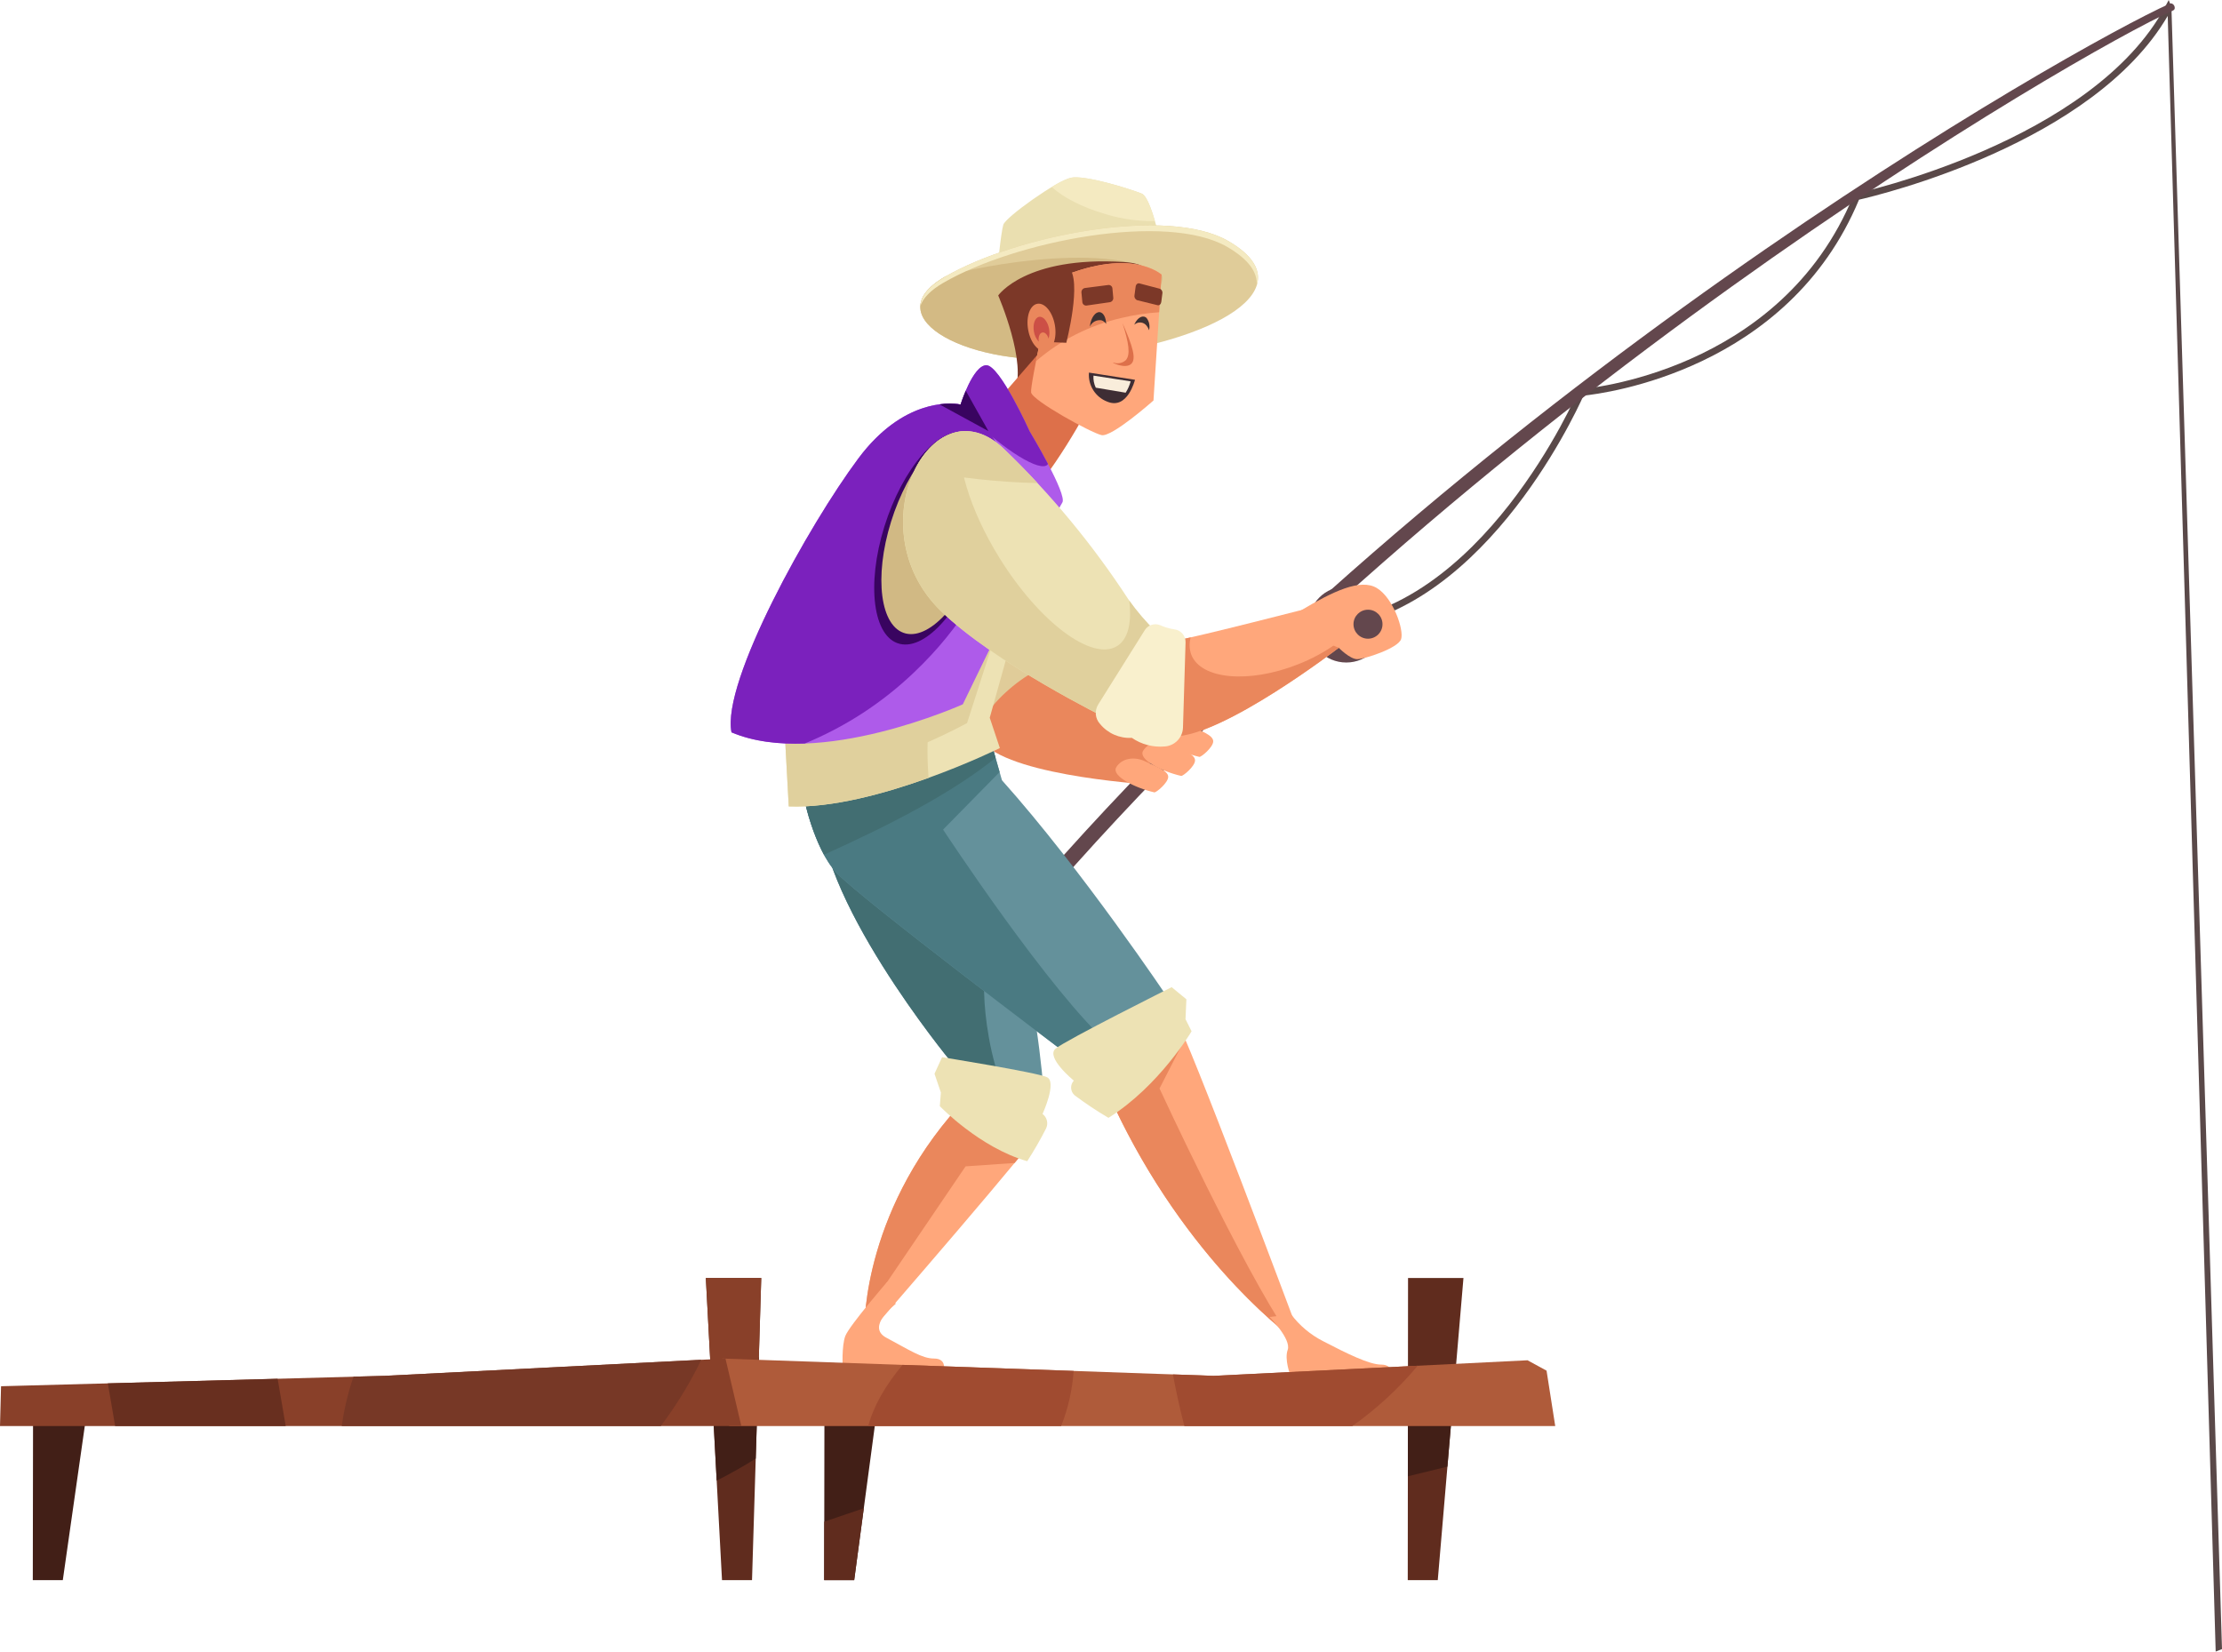
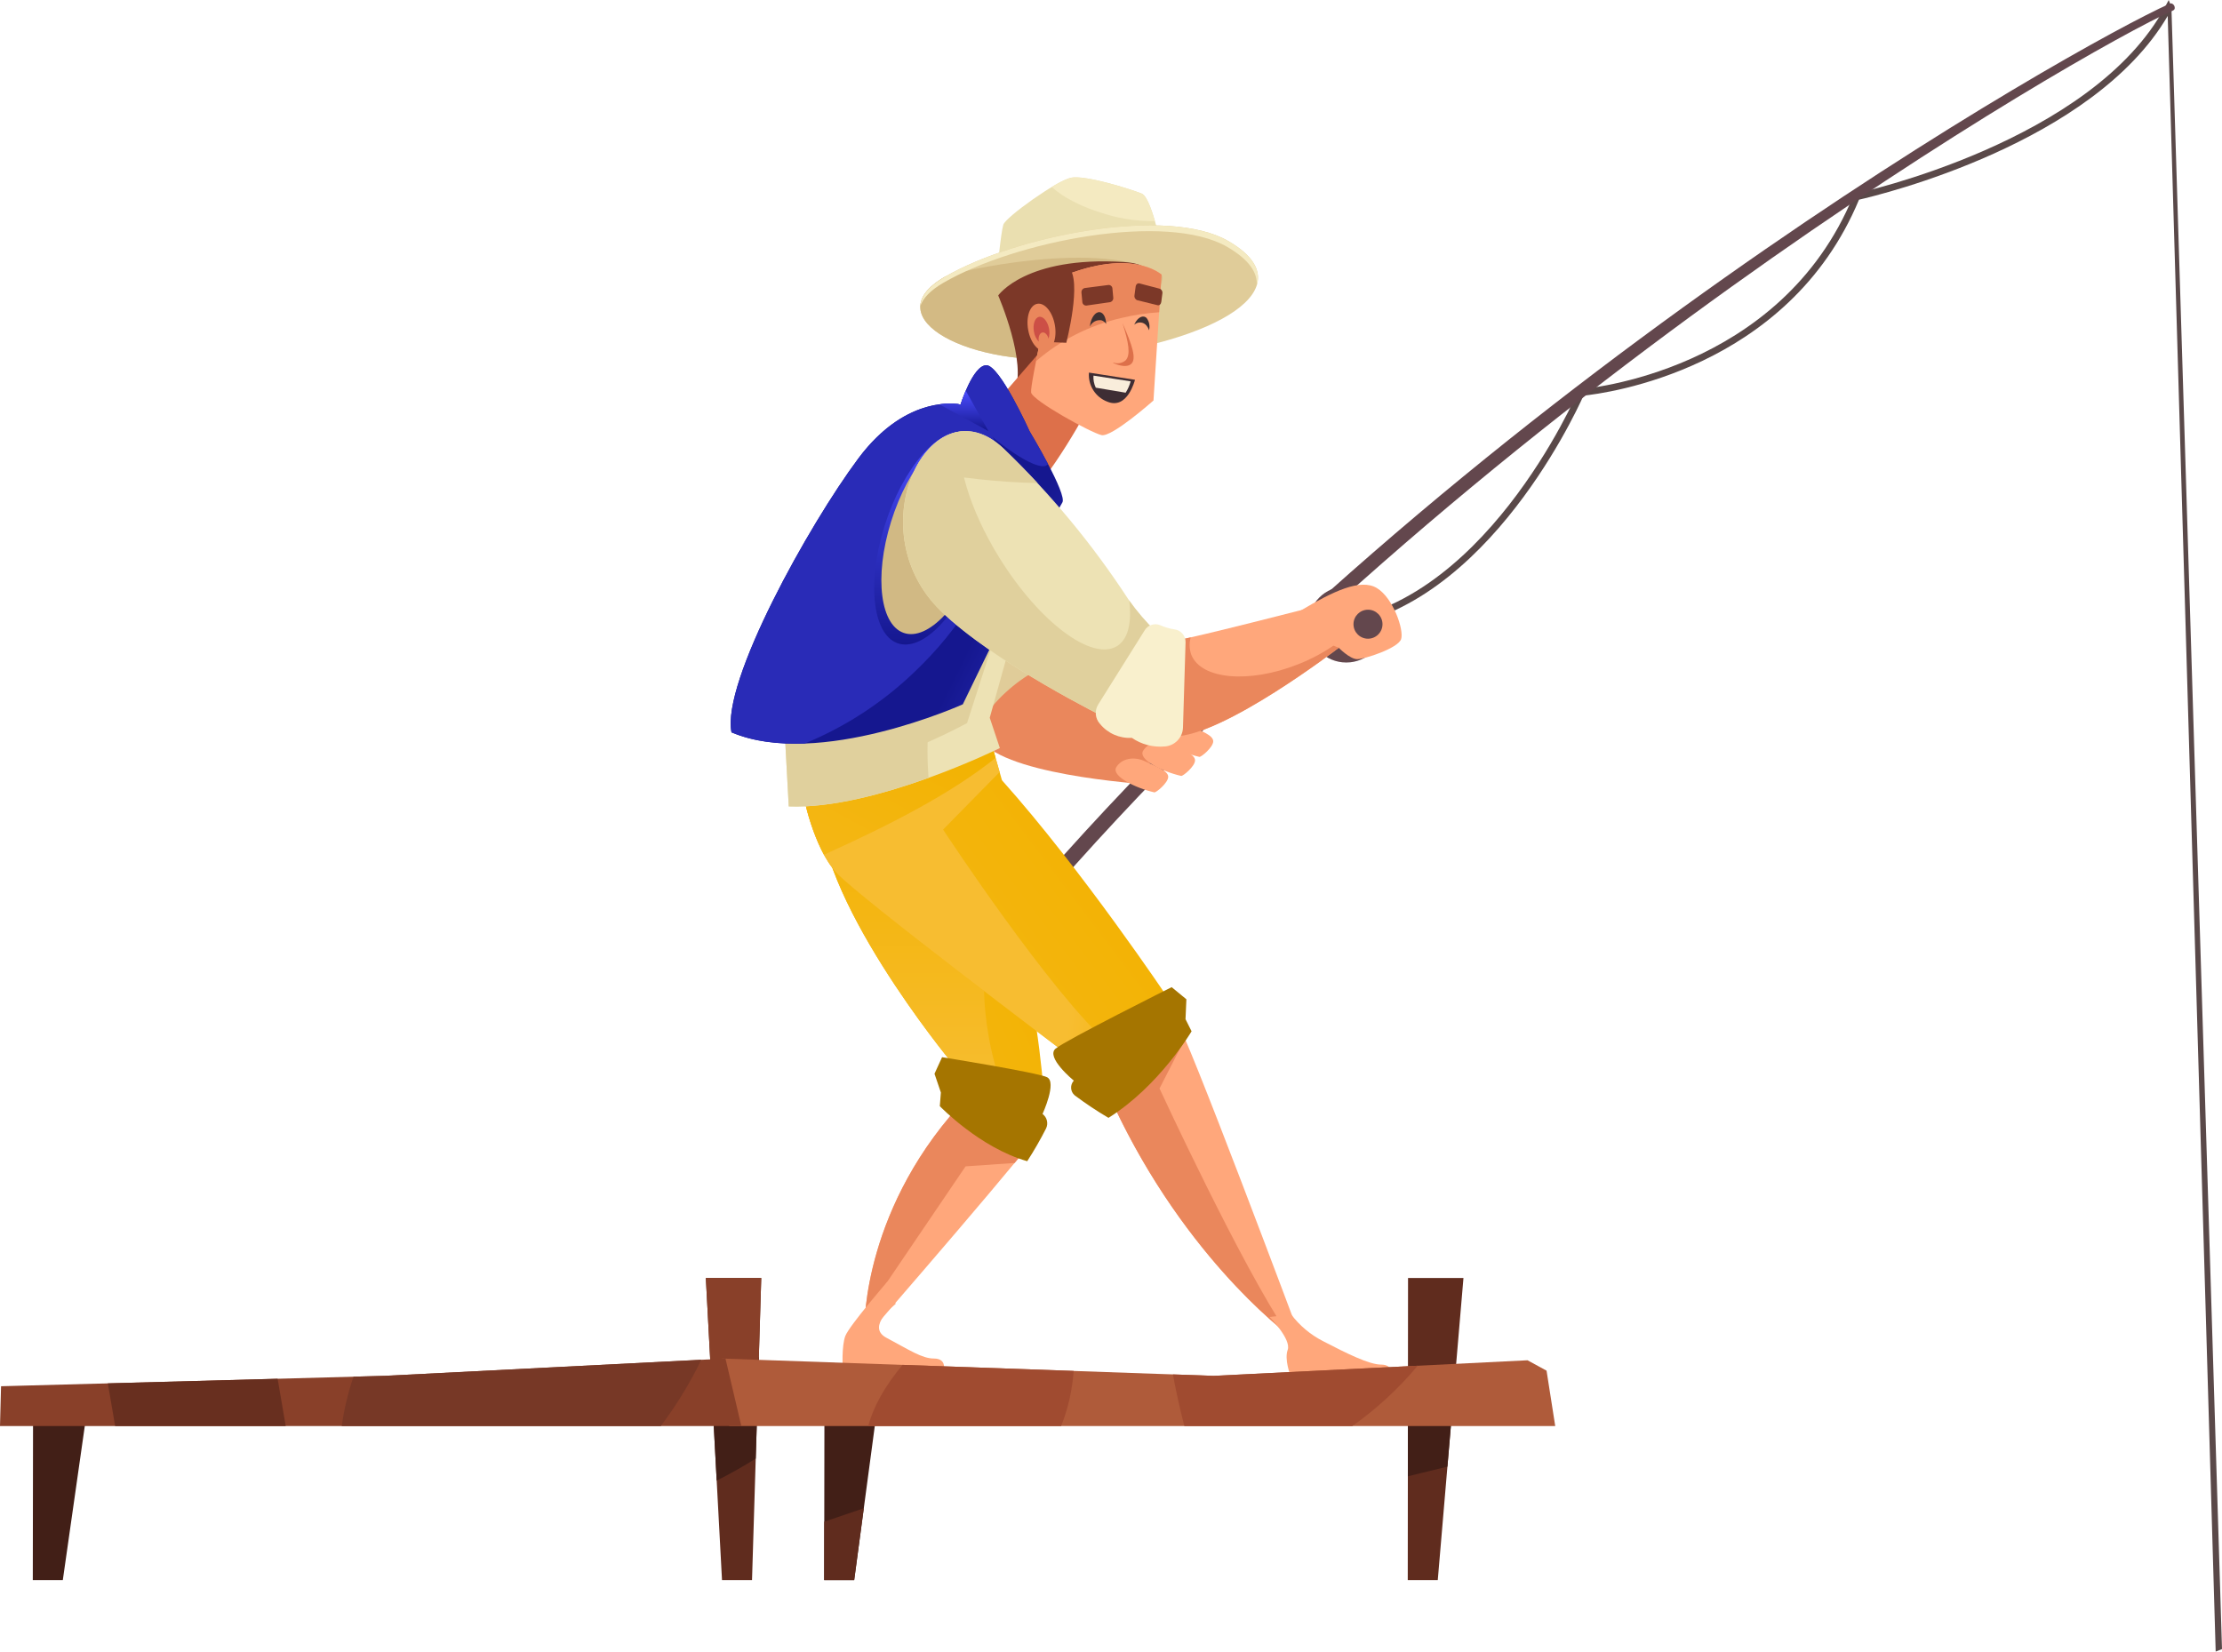
- <svg xmlns="http://www.w3.org/2000/svg" width="502.02" height="373.206" viewBox="0 0 502.02 373.206">
-   <g id="left-fisherman" transform="translate(-78.148 0.003)">
+ <svg xmlns="http://www.w3.org/2000/svg" xmlns:xlink="http://www.w3.org/1999/xlink" width="502.02" height="373.206" viewBox="0 0 502.02 373.206">
+   <defs>
+     <linearGradient id="linear-gradient" x1="0.943" y1="0.323" x2="-0.707" y2="1.372" gradientUnits="objectBoundingBox">
+       <stop offset="0" stop-color="#f2b200" />
+       <stop offset="1" stop-color="#f7bd31" />
+     </linearGradient>
+     <linearGradient id="linear-gradient-2" x1="0.5" y1="0" x2="0.5" y2="1" xlink:href="#linear-gradient" />
+     <linearGradient id="linear-gradient-4" x1="1.244" y1="0.88" x2="0.864" y2="0.856" xlink:href="#linear-gradient" />
+     <linearGradient id="linear-gradient-5" x1="1" y1="0.098" x2="-1.029" y2="2.272" xlink:href="#linear-gradient" />
+     <linearGradient id="linear-gradient-6" x1="1.253" y1="1.237" x2="0.633" y2="0.891" gradientUnits="objectBoundingBox">
+       <stop offset="0" stop-color="#4b4eff" />
+       <stop offset="1" stop-color="#15178f" />
+     </linearGradient>
+     <linearGradient id="linear-gradient-7" x1="0.5" y1="0" x2="0.5" y2="1" xlink:href="#linear-gradient-6" />
+   </defs>
+   <g id="Сгруппировать_174" data-name="Сгруппировать 174" transform="translate(-78.148 0.003)">
    <g id="Сгруппировать_175" data-name="Сгруппировать 175" transform="translate(78.148 -0.003)">
      <path id="Контур_1406" data-name="Контур 1406" d="M345.048,373.205,334.211,3.6c-16.81,28.784-64.866,40.41-69.747,41.521C248.46,83.6,207.087,88.9,202.219,89.4c-2.207,4.932-23.788,50.995-59.557,52.861l-.079-1.532c36.658-1.909,58.2-51.849,58.412-52.351l.184-.433.469-.031c.449-.031,45.11-3.589,61.55-43.738l.155-.375.4-.087c.535-.112,53.45-11.633,69.91-42.257L334.438,0l.607,1.537,11.431,371.109Z" transform="translate(155.544 0.001)" fill="#5a4949" />
      <path id="Контур_1418" data-name="Контур 1418" d="M113.946,39.676c.076-2.386,1-11.534,1.547-13.259s12.082-9.943,15.268-10.606,13.343,2.518,15.991,3.581,5.434,16.968,5.434,16.968Z" transform="translate(111.19 24.352)" fill="#eadfb0" />
      <path id="Контур_1419" data-name="Контур 1419" d="M139.149,19.389c-2.646-1.06-12.8-4.241-15.989-3.579a17.711,17.711,0,0,0-4.305,2.082c2.4,2.289,6.849,4.621,12.209,6.163a36.042,36.042,0,0,0,11.077,1.552c-.9-3.117-1.958-5.8-2.992-6.219" transform="translate(118.793 24.352)" fill="#f4eac1" />
      <path id="Контур_1420" data-name="Контур 1420" d="M142.12,49.906c-22.81,2.48-45.76-8.832-29.388-18.3s50.383-16.035,64.088-8.062c17.957,10.445-2.6,22.868-34.7,26.358" transform="translate(100.73 30.948)" fill="#e0cc99" />
      <path id="Контур_1421" data-name="Контур 1421" d="M161.7,26.68c-13.106-8.314-46.935-.688-48.971.489-16.371,9.461,6.579,20.776,29.388,18.3,8.042-.874,21.441-15.459,19.583-18.785" transform="translate(100.73 35.39)" fill="#d3ba84" />
      <path id="Контур_1422" data-name="Контур 1422" d="M117.686,52.785c3.127-6.456-3.586-21.91-3.586-21.91s6.194-8.934,28.3-7.562-24.711,29.472-24.711,29.472" transform="translate(111.428 35.889)" fill="#7c3828" />
      <path id="Контур_1423" data-name="Контур 1423" d="M121.643,64.8c8.215-9.586,14.867-23.082,14.867-23.082L125.359,30.568l-11.541,13.3Z" transform="translate(110.991 47.348)" fill="#dd704a" />
      <path id="Контур_1424" data-name="Контур 1424" d="M129.633,38.371s-22.692,19.822-24.517,31.82,17.735,36.255,17.735,36.255l22.955-9.387s-8.87-35.475-16.173-58.687" transform="translate(97.327 59.434)" fill="#e0cc99" />
      <path id="Контур_1425" data-name="Контур 1425" d="M113.33,76.513c7.257,7.687,38.89,9.41,38.89,9.41l3.622-11.077s-22.889-13.065-26.212-15.52-21.329,11.86-16.3,17.187" transform="translate(108.872 91.456)" fill="#ea875c" />
      <path id="Контур_1426" data-name="Контур 1426" d="M158.79,60.588a8.607,8.607,0,1,0-8.607,8.607,8.608,8.608,0,0,0,8.607-8.607" transform="translate(153.983 80.514)" fill="#63474d" />
      <path id="Контур_1427" data-name="Контур 1427" d="M117.2,206.155a1.687,1.687,0,0,1-.533-.311,1.709,1.709,0,0,1-.184-2.406C215.35,88.232,354.276,9.97,375.724.363c.862-.382,1.621,1.142.76,1.527-21.342,9.561-158.949,89.037-257.409,203.771a1.708,1.708,0,0,1-1.873.494" transform="translate(114.487 0.47)" fill="#63474d" />
      <path id="Контур_1428" data-name="Контур 1428" d="M137.259,71.745c-4.3-.979-9.78-3.716-8.607-5.674s3.912-2.541,6.456-1.369,5.281,2.151,5.281,3.52-2.748,3.609-3.13,3.523" transform="translate(133.717 99.286)" fill="#ffa77b" />
      <path id="Контур_1429" data-name="Контур 1429" d="M135.647,73.434c-4.3-.979-9.78-3.716-8.607-5.674s3.913-2.541,6.456-1.369,5.281,2.151,5.281,3.52-2.748,3.609-3.13,3.523" transform="translate(131.221 101.902)" fill="#ffa77b" />
      <path id="Контур_1430" data-name="Контур 1430" d="M133.268,74.892c-4.305-.979-9.78-3.716-8.607-5.674s3.912-2.541,6.456-1.369S136.4,70,136.4,71.369s-2.748,3.609-3.13,3.523" transform="translate(127.536 104.16)" fill="#ffa77b" />
      <path id="Контур_1431" data-name="Контур 1431" d="M132.375,83.155c11.195,0,37.244-20.019,37.244-20.019l-5.085-9.39s-27.311,7.045-31.675,7.715-8.243,21.693-.484,21.693" transform="translate(132.851 83.247)" fill="#ffa77b" />
      <path id="Контур_1432" data-name="Контур 1432" d="M160.395,62.605c-11.108,4.376-21.892,3.4-24.092-2.177a6.293,6.293,0,0,1-.133-3.923c-1.5.339-2.661.581-3.311.681-4.364.67-8.243,21.693-.484,21.693,11.195,0,37.244-20.019,37.244-20.019l-.525-.966a39.757,39.757,0,0,1-8.7,4.71" transform="translate(132.851 87.522)" fill="#ea875c" />
-       <path id="Контур_1433" data-name="Контур 1433" d="M98.359,71.177C96.6,92.3,127.8,130.121,127.8,130.121l.586,4.3,20.735,5.674s-1.468-22.364-5.577-33.9-10.955-35.409-10.955-35.409Z" transform="translate(86.936 109.637)" fill="#64919b" />
-       <path id="Контур_1434" data-name="Контур 1434" d="M136.446,124.584c-2.452-13.843-.523-25.764,4.3-26.771-3.836-11.982-8.154-27.028-8.154-27.028l-34.234.39C96.6,92.3,127.8,130.12,127.8,130.12l.586,4.305,11.75,3.214a64.017,64.017,0,0,1-3.693-13.055" transform="translate(86.936 109.638)" fill="#426e72" />
+       <path id="Контур_1433" data-name="Контур 1433" d="M98.359,71.177C96.6,92.3,127.8,130.121,127.8,130.121l.586,4.3,20.735,5.674s-1.468-22.364-5.577-33.9-10.955-35.409-10.955-35.409Z" transform="translate(86.936 109.637)" fill="url(#linear-gradient)" />
+       <path id="Контур_1434" data-name="Контур 1434" d="M136.446,124.584c-2.452-13.843-.523-25.764,4.3-26.771-3.836-11.982-8.154-27.028-8.154-27.028l-34.234.39C96.6,92.3,127.8,130.12,127.8,130.12l.586,4.305,11.75,3.214a64.017,64.017,0,0,1-3.693-13.055" transform="translate(86.936 109.638)" fill="url(#linear-gradient-2)" />
      <path id="Контур_1435" data-name="Контур 1435" d="M125.757,97.134c-23.926,24.775-23.5,51.981-23.5,51.981l1.185,1.517s39.135-45.02,39.747-47.386-17.434-6.112-17.434-6.112" transform="translate(93.088 150.449)" fill="#ffa77b" />
      <path id="Контур_1436" data-name="Контур 1436" d="M125.757,97.134c-23.926,24.775-23.5,51.981-23.5,51.981l1.185,1.517,2.651-9.545,18.974-27.974,11.075-.765c4.06-4.909,6.887-8.483,7.048-9.1.612-2.365-17.434-6.112-17.434-6.112" transform="translate(93.088 150.449)" fill="#ea875c" />
      <path id="Контур_1437" data-name="Контур 1437" d="M122.567,99.409c16.432,42.515,44.6,62.86,44.6,62.86l1.825-.523s-25.822-69.12-27.907-71.2-18.52,8.867-18.52,8.867" transform="translate(124.542 139.829)" fill="#ffa77b" />
      <path id="Контур_1438" data-name="Контур 1438" d="M137.434,106.125l5.75-11.228a26.524,26.524,0,0,0-2.1-4.356c-2.087-2.088-18.52,8.867-18.52,8.867,14.987,38.773,39.724,59.1,43.963,62.376-10.583-15.561-29.1-55.659-29.1-55.659" transform="translate(124.542 139.829)" fill="#ea875c" />
      <path id="Контур_1439" data-name="Контур 1439" d="M123.22,133.352H100.331s-.255-5.332.622-7.486c.974-2.4,9.492-12.247,9.492-12.247l1.863,5.062s-6.818,5.121-2.088,7.629c5.164,2.74,8.014,4.695,10.754,4.695s2.246,2.347,2.246,2.347" transform="translate(90.048 175.982)" fill="#ffa77b" />
      <path id="Контур_1440" data-name="Контур 1440" d="M165.731,130.219H142.842s-1.369-3.523-.586-5.674c.872-2.4-4.109-7.432-4.109-7.432l4.891-.586a20.942,20.942,0,0,0,7.239,6.064c5.281,2.737,10.369,5.281,13.106,5.281s2.347,2.348,2.347,2.348" transform="translate(148.673 180.486)" fill="#ffa77b" />
      <path id="Контур_1450" data-name="Контур 1450" d="M41.109,124.124H28.589l-.064,40.69h6.78Z" transform="translate(-21.115 192.253)" fill="#421f17" />
      <path id="Контур_1451" data-name="Контур 1451" d="M111.257,123.05H98.737l-.064,43.427h6.78Z" transform="translate(87.535 190.589)" fill="#421f17" />
      <path id="Контур_1452" data-name="Контур 1452" d="M107.627,133.712l-8.934,3.043-.02,13.208h6.782Z" transform="translate(87.533 207.103)" fill="#602c1e" />
      <path id="Контур_1453" data-name="Контур 1453" d="M162.986,113.3h-12.52l-.064,68.271h6.78Z" transform="translate(167.655 175.492)" fill="#602c1e" />
      <path id="Контур_1454" data-name="Контур 1454" d="M159.349,142.37l1.728-20.317-10.649,3.3-.018,19.2Z" transform="translate(167.668 189.045)" fill="#421f17" />
      <path id="Контур_1455" data-name="Контур 1455" d="M100.7,113.3H88.184l3.653,68.271h6.78Z" transform="translate(71.288 175.492)" fill="#602c1e" />
      <path id="Контур_1456" data-name="Контур 1456" d="M99.46,120.315A84.658,84.658,0,0,0,88.635,123.9l1.3,24.313c.1-.051.2-.094.3-.145,3.031-1.54,5.878-3.163,8.526-4.825Z" transform="translate(71.986 186.353)" fill="#421f17" />
      <path id="Контур_1457" data-name="Контур 1457" d="M89.229,132.867A17.544,17.544,0,0,0,100,136.456L100.7,113.3H88.184Z" transform="translate(71.288 175.491)" fill="#894029" />
      <path id="Контур_1463" data-name="Контур 1463" d="M277.829,135.7H91.207l-1.565-15.257,110.982,3.913,70.945-3.523,4.3,2.347Z" transform="translate(73.547 186.548)" fill="#af5b3a" />
      <path id="Контур_1482" data-name="Контур 1482" d="M25.618,135.7H193.111l-3.586-15.257L112.5,124.353,25.855,126.7Z" transform="translate(-25.618 186.548)" fill="#894029" />
      <path id="Контур_1483" data-name="Контур 1483" d="M65.58,124.184l-7.009.189a59.235,59.235,0,0,0-2.661,11.156h72.079a91.561,91.561,0,0,0,8.291-13.239c.3-.584.573-1.162.854-1.741Z" transform="translate(21.3 186.715)" fill="#773826" />
      <path id="Контур_1484" data-name="Контур 1484" d="M36.828,132.924H75.367l-1.83-10.692-38.36,1.04Z" transform="translate(-10.813 189.322)" fill="#682f1f" />
-       <path id="Контур_1491" data-name="Контур 1491" d="M141.772,74.164c18.194,20.345,37.56,49.3,37.56,49.3l-10.565,10.366-12.91,1.761S109.69,100.769,104.409,95.1s-7.629-17.8-7.629-18.387.39-5.281.39-5.281l42.255-5.478Z" transform="translate(84.602 102.148)" fill="#64919b" />
-       <path id="Контур_1492" data-name="Контур 1492" d="M128.47,85.315l12.772-13-1.817-6.362L97.17,71.426s-.39,4.695-.39,5.281,2.347,12.716,7.629,18.387,51.449,40.494,51.449,40.494l10.471-1.427c-13.583-11.85-37.858-48.846-37.858-48.846" transform="translate(84.602 102.148)" fill="#4a7a82" />
-       <path id="Контур_1493" data-name="Контур 1493" d="M139.425,65.949,97.17,71.426s-.39,4.695-.39,5.281a50.829,50.829,0,0,0,4.779,14.286c14.964-6.752,28.736-13.82,38.771-21.879Z" transform="translate(84.602 102.148)" fill="#426e72" />
-       <path id="Контур_1494" data-name="Контур 1494" d="M129.406,117.226c-10.759-3.064-19.751-12.438-19.751-12.438l.24-3.082-1.443-4.244,1.71-3.737s21.377,3.428,23.7,4.514-1,8.309-1,8.309a2.651,2.651,0,0,1,.811,3.25,82.709,82.709,0,0,1-4.269,7.427" transform="translate(102.68 145.171)" fill="#ede2b4" />
-       <path id="Контур_1495" data-name="Контур 1495" d="M131.436,117.054c11.541-7.239,18.78-19.562,18.78-19.562l-1.369-2.737.194-4.5-3.324-2.737S121.85,99.449,119.5,101.4s4.109,7.239,4.109,7.239a2.308,2.308,0,0,0,.2,3.326,83.231,83.231,0,0,0,7.629,5.085" transform="translate(118.999 135.551)" fill="#ede2b4" />
+       <path id="Контур_1491" data-name="Контур 1491" d="M141.772,74.164c18.194,20.345,37.56,49.3,37.56,49.3l-10.565,10.366-12.91,1.761S109.69,100.769,104.409,95.1s-7.629-17.8-7.629-18.387.39-5.281.39-5.281l42.255-5.478Z" transform="translate(84.602 102.148)" fill="url(#linear-gradient)" />
+       <path id="Контур_1492" data-name="Контур 1492" d="M128.47,85.315l12.772-13-1.817-6.362L97.17,71.426s-.39,4.695-.39,5.281,2.347,12.716,7.629,18.387,51.449,40.494,51.449,40.494l10.471-1.427c-13.583-11.85-37.858-48.846-37.858-48.846" transform="translate(84.602 102.148)" fill="url(#linear-gradient-4)" />
+       <path id="Контур_1493" data-name="Контур 1493" d="M139.425,65.949,97.17,71.426s-.39,4.695-.39,5.281a50.829,50.829,0,0,0,4.779,14.286c14.964-6.752,28.736-13.82,38.771-21.879Z" transform="translate(84.602 102.148)" fill="url(#linear-gradient-5)" />
+       <path id="Контур_1494" data-name="Контур 1494" d="M129.406,117.226c-10.759-3.064-19.751-12.438-19.751-12.438l.24-3.082-1.443-4.244,1.71-3.737s21.377,3.428,23.7,4.514-1,8.309-1,8.309a2.651,2.651,0,0,1,.811,3.25,82.709,82.709,0,0,1-4.269,7.427" transform="translate(102.68 145.171)" fill="#a57500" />
+       <path id="Контур_1495" data-name="Контур 1495" d="M131.436,117.054c11.541-7.239,18.78-19.562,18.78-19.562l-1.369-2.737.194-4.5-3.324-2.737S121.85,99.449,119.5,101.4s4.109,7.239,4.109,7.239a2.308,2.308,0,0,0,.2,3.326,83.231,83.231,0,0,0,7.629,5.085" transform="translate(118.999 135.551)" fill="#a57500" />
      <path id="Контур_1496" data-name="Контур 1496" d="M96.019,125.606c19.534.76,47.694-13.193,47.694-13.193l-2.284-6.849L153.1,63.7l-8.373-27.145S111.5,58.377,102.868,77.4s-7.611,34.249-7.611,34.249Z" transform="translate(82.187 56.627)" fill="#ede2b4" />
      <path id="Контур_1497" data-name="Контур 1497" d="M113.769,61.145,96.294,92.834A133.625,133.625,0,0,0,134.636,79.4l8.085-25.17Z" transform="translate(83.849 84)" fill="#e0d09d" />
      <path id="Контур_1498" data-name="Контур 1498" d="M127.364,113.035c0-24.607,10.84-45.194,25.376-50.5l-8.011-25.978S111.495,58.377,102.869,77.4s-7.611,34.249-7.611,34.249l.76,13.952c9.91.387,22.032-3.013,31.58-6.459-.148-2.006-.235-4.042-.235-6.112" transform="translate(82.188 56.627)" fill="#e0d09d" />
-       <path id="Контур_1499" data-name="Контур 1499" d="M90.568,115.337C110.289,123.679,142.83,109,142.83,109S164.037,65.206,165.3,63.432s-7.369-16.106-7.369-16.106-6.734-14.946-9.777-14.946-5.834,8.878-5.834,8.878S130.4,38.466,119.235,53.435s-30.951,50.485-28.667,61.9" transform="translate(74.7 50.153)" fill="#ae5bea" />
-       <path id="Контур_1500" data-name="Контур 1500" d="M126.9,47.325s-6.734-14.946-9.777-14.946-5.837,8.88-5.837,8.88a7.938,7.938,0,0,0-.869-.13c.915.956,1.884,1.927,2.9,2.9,8.067,7.718,15.958,12.561,17.625,10.815.041-.041.056-.127.089-.184-1.993-3.785-4.132-7.333-4.132-7.333" transform="translate(105.73 50.153)" fill="#7b21bd" />
-       <path id="Контур_1501" data-name="Контур 1501" d="M145.807,38.686a21.194,21.194,0,0,0-3.841-2.763c-2.049-.319-12.693-1.216-22.731,12.242-11.161,14.967-30.951,50.485-28.667,61.9,4.947,2.093,10.705,2.735,16.55,2.523a79.4,79.4,0,0,0,24.808-16.183c20.885-19.835,27.1-45.678,13.881-57.721" transform="translate(74.7 55.423)" fill="#7b21bd" />
-       <path id="Контур_1502" data-name="Контур 1502" d="M127.27,64.963c4.114-13.185,2.557-25.06-3.482-26.523s-14.266,8.037-18.38,21.222-2.557,25.058,3.479,26.523,14.268-8.037,18.382-21.222" transform="translate(94.404 59.309)" fill="#390460" />
+       <path id="Контур_1499" data-name="Контур 1499" d="M90.568,115.337C110.289,123.679,142.83,109,142.83,109S164.037,65.206,165.3,63.432s-7.369-16.106-7.369-16.106-6.734-14.946-9.777-14.946-5.834,8.878-5.834,8.878S130.4,38.466,119.235,53.435s-30.951,50.485-28.667,61.9" transform="translate(74.7 50.153)" fill="url(#linear-gradient-6)" />
+       <path id="Контур_1500" data-name="Контур 1500" d="M126.9,47.325s-6.734-14.946-9.777-14.946-5.837,8.88-5.837,8.88a7.938,7.938,0,0,0-.869-.13c.915.956,1.884,1.927,2.9,2.9,8.067,7.718,15.958,12.561,17.625,10.815.041-.041.056-.127.089-.184-1.993-3.785-4.132-7.333-4.132-7.333" transform="translate(105.73 50.153)" fill="#292bb7" />
+       <path id="Контур_1501" data-name="Контур 1501" d="M145.807,38.686a21.194,21.194,0,0,0-3.841-2.763c-2.049-.319-12.693-1.216-22.731,12.242-11.161,14.967-30.951,50.485-28.667,61.9,4.947,2.093,10.705,2.735,16.55,2.523a79.4,79.4,0,0,0,24.808-16.183c20.885-19.835,27.1-45.678,13.881-57.721" transform="translate(74.7 55.423)" fill="#292bb7" />
+       <path id="Контур_1502" data-name="Контур 1502" d="M127.27,64.963c4.114-13.185,2.557-25.06-3.482-26.523s-14.266,8.037-18.38,21.222-2.557,25.058,3.479,26.523,14.268-8.037,18.382-21.222" transform="translate(94.404 59.309)" fill="url(#linear-gradient-7)" />
      <path id="Контур_1503" data-name="Контур 1503" d="M126.75,63.667c3.918-12.556,2.434-23.865-3.316-25.259s-13.585,7.654-17.5,20.21-2.437,23.865,3.314,25.259,13.585-7.654,17.506-20.21" transform="translate(95.383 59.272)" fill="#d1b984" />
      <path id="Контур_1504" data-name="Контур 1504" d="M128.4,42.2a195.079,195.079,0,0,1,28.17,34.037,52.385,52.385,0,0,0,6.189,7.29l-10.884,19.708s-25.652-12.6-37.756-24.454C94.95,60,112.162,26.742,128.4,42.2" transform="translate(98.366 59.195)" fill="#ede2b4" />
      <path id="Контур_1505" data-name="Контур 1505" d="M156.756,76.48c.619,4.955-.224,8.715-2.735,10.277-5.641,3.512-17.511-5.363-26.516-19.822-7.014-11.266-10.2-22.575-8.6-28.692-12.143,1.127-20.149,25.445-4.787,40.5,12.1,11.855,37.756,24.451,37.756,24.451l10.886-19.708a54.332,54.332,0,0,1-6.005-7" transform="translate(98.367 59.234)" fill="#e0d09d" />
      <path id="Контур_1506" data-name="Контур 1506" d="M137.264,55.542a12.471,12.471,0,0,0,3.247.956,2.861,2.861,0,0,1,2.523,2.921l-.584,19.272a4.414,4.414,0,0,1-4.109,4.267,11.36,11.36,0,0,1-7.448-1.947,8.608,8.608,0,0,1-7.2-3.158,3.643,3.643,0,0,1-.387-4.394l10.519-16.789a2.824,2.824,0,0,1,3.436-1.127" transform="translate(124.822 85.718)" fill="#f9f0cd" />
      <path id="Контур_1507" data-name="Контур 1507" d="M121.977,27.238c-.329,1.718-5.217,23.475-4.955,25.3s13.562,9.13,15.91,9.65,11.737-7.825,11.737-7.825l1.825-28.43s-7.106-6.65-24.517,1.305" transform="translate(115.938 36.137)" fill="#ffa77b" />
      <path id="Контур_1508" data-name="Контур 1508" d="M136.807,35.7a50.061,50.061,0,0,1,8.465-1.277l.545-8.493s-7.109-6.65-24.517,1.305c-.219,1.142-2.452,11.136-3.849,18.247A44.6,44.6,0,0,1,136.807,35.7" transform="translate(116.618 36.137)" fill="#ea875c" />
      <path id="Контур_1509" data-name="Контур 1509" d="M125.182,23.686c3.13,3-.528,17.082-.528,17.082l-6.255-.26s-2.478-9.78-.26-12.65,7.042-4.172,7.042-4.172" transform="translate(116.256 36.689)" fill="#7c3828" />
      <path id="Контур_1510" data-name="Контур 1510" d="M122.876,31.741c-.52-2.944-2.294-5.09-3.961-4.794s-2.595,2.918-2.075,5.862,2.294,5.09,3.961,4.794,2.595-2.918,2.075-5.862" transform="translate(115.449 41.697)" fill="#ea875c" />
      <path id="Контур_1511" data-name="Контур 1511" d="M118.413,33.63c-.176-.992.191-1.886.818-2,.581-.1,1.165.517,1.389,1.4a4.488,4.488,0,0,0,.12-2.212c-.3-1.669-1.3-2.888-2.248-2.72s-1.471,1.657-1.178,3.326a4.157,4.157,0,0,0,1.129,2.3c-.008-.036-.023-.061-.031-.1" transform="translate(116.281 43.5)" fill="#cc4f46" />
      <path id="Контур_1526" data-name="Контур 1526" d="M148.982,122.367,110.336,121c-3.91,4.664-6.576,9.349-7.756,13.822h43.58a41.318,41.318,0,0,0,2.822-12.459" transform="translate(93.585 187.419)" fill="#a04b30" />
      <path id="Контур_1527" data-name="Контур 1527" d="M138.757,123.366l-9.171-.324c.6,3.3,1.438,7.229,2.587,11.669h37.945A78.587,78.587,0,0,0,184.9,121.077Z" transform="translate(135.414 187.533)" fill="#a04b30" />
      <path id="Контур_1528" data-name="Контур 1528" d="M112.458,32.916c16.374-9.461,50.383-16.035,64.088-8.062,4.889,2.845,6.9,5.834,6.627,8.753,1.1-3.324-.744-6.788-6.367-10.058-13.705-7.973-47.715-1.4-64.088,8.062-3.721,2.154-5.393,4.4-5.516,6.558.614-1.751,2.276-3.533,5.256-5.253" transform="translate(100.744 30.948)" fill="#f4eac1" />
-       <path id="Контур_1529" data-name="Контур 1529" d="M108.885,37.721l11.075,6.041-5.11-9.125c-.729,1.7-1.178,3.122-1.178,3.122a14.627,14.627,0,0,0-4.787-.038" transform="translate(103.351 53.65)" fill="#390460" />
+       <path id="Контур_1529" data-name="Контур 1529" d="M108.885,37.721l11.075,6.041-5.11-9.125c-.729,1.7-1.178,3.122-1.178,3.122a14.627,14.627,0,0,0-4.787-.038" transform="translate(103.351 53.65)" fill="url(#linear-gradient-7)" />
      <path id="Контур_1530" data-name="Контур 1530" d="M106.73,46.851c.469.092.935.184,1.41.273a156.308,156.308,0,0,0,26.266,2.845c-2.393-2.582-4.945-5.195-7.654-7.774-7.863-7.486-15.943-3.53-20.021,4.657" transform="translate(100.013 59.197)" fill="#e0d09d" />
      <path id="Контур_1531" data-name="Контур 1531" d="M140.91,57.685c7.262-4.31,13.5-7.336,17.215-5.088s6.161,9.489,5.477,11.544-8.248,4.522-9.913,4.522-4.172-2.567-4.172-2.567l-6.846-2.837Z" transform="translate(152.953 80.287)" fill="#ffa77b" />
      <path id="Контур_1532" data-name="Контур 1532" d="M152.145,57.332a3.277,3.277,0,1,0-3.275,3.275,3.28,3.28,0,0,0,3.275-3.275" transform="translate(160.205 83.721)" fill="#63474d" />
      <path id="Контур_1533" data-name="Контур 1533" d="M127.595,25.266l-5.365.691a.959.959,0,0,0-.747,1.081l.191,2.029a.867.867,0,0,0,.928.854l5.35-.77a.942.942,0,0,0,.709-1.063l-.181-1.975a.851.851,0,0,0-.884-.846" transform="translate(122.856 39.128)" fill="#7c3828" />
      <path id="Контур_1534" data-name="Контур 1534" d="M131.911,26.345l-4.624-1.211c-.4-.1-.775.227-.844.742l-.257,1.942a.983.983,0,0,0,.6,1.111l4.641,1.142c.382.094.744-.237.811-.739l.245-1.9a.97.97,0,0,0-.571-1.091" transform="translate(130.132 38.903)" fill="#7c3828" />
      <path id="Контур_1535" data-name="Контур 1535" d="M126.383,28.64c1.415,4.41,1.894,7.239.693,8.444a2.848,2.848,0,0,1-2.76.484l-.02.092s2.732,1.371,4.042.222c1.282-1.124.263-4.234-1.955-9.242" transform="translate(127.219 44.362)" fill="#dd704a" />
      <path id="Контур_1536" data-name="Контур 1536" d="M132.557,34.657l-10.4-1.626a6.474,6.474,0,0,0,4.17,6.581c4.568,1.868,6.232-4.955,6.232-4.955" transform="translate(123.871 51.163)" fill="#3e2d34" />
      <path id="Контур_1537" data-name="Контур 1537" d="M129.821,37.159a9.161,9.161,0,0,0,1.129-2.564l-8.4-1.295a5.448,5.448,0,0,0,.523,2.727Z" transform="translate(124.499 51.579)" fill="#f9eddb" />
      <path id="Контур_1538" data-name="Контур 1538" d="M124.817,29.511a1.966,1.966,0,0,1,1.081.833c-.036-1.41-.586-2.531-1.407-2.661-1-.155-2.008,1.211-2.251,3.059-.008.059-.005.117-.013.176a2.461,2.461,0,0,1,2.59-1.407" transform="translate(124.016 42.861)" fill="#3f3132" />
      <path id="Контур_1539" data-name="Контур 1539" d="M128.924,30.11a3.065,3.065,0,0,1,.571,1.048,3.217,3.217,0,0,0-.551-2.76c-.783-.765-1.993-.181-2.7,1.313-.031.064-.054.133-.079.2a1.885,1.885,0,0,1,2.763.2" transform="translate(130.109 43.465)" fill="#3f3132" />
    </g>
  </g>
</svg>
